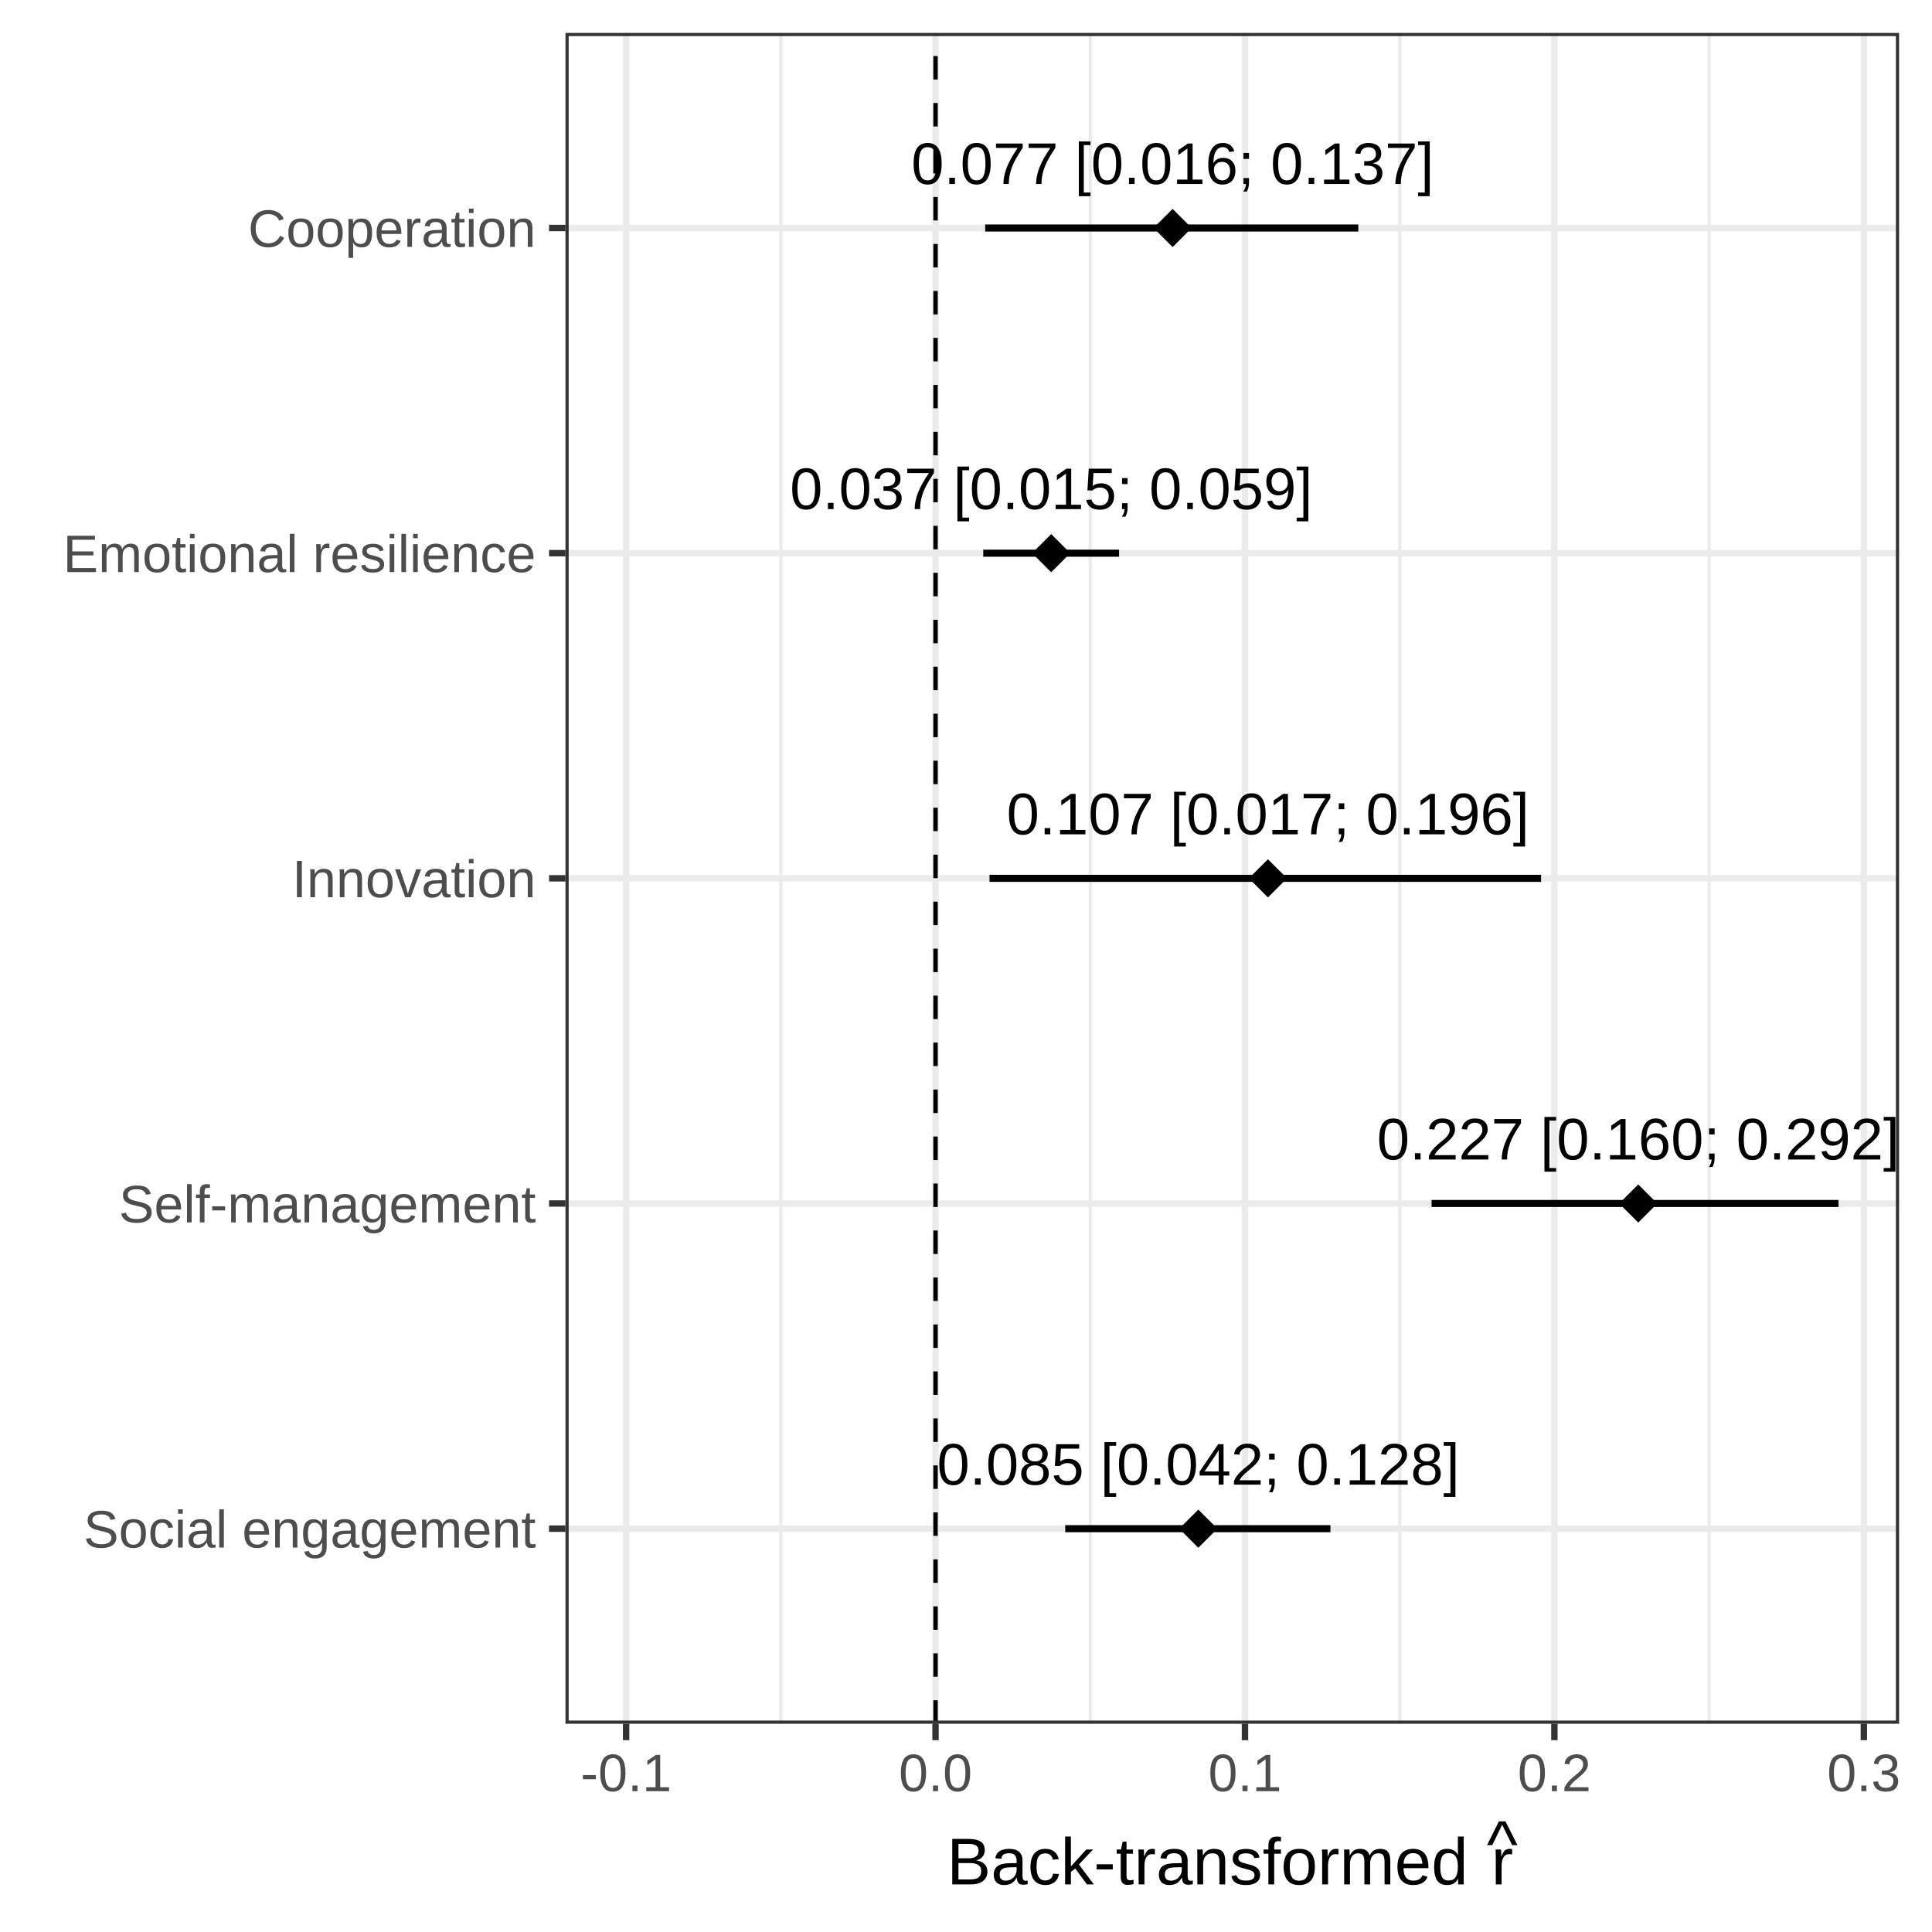
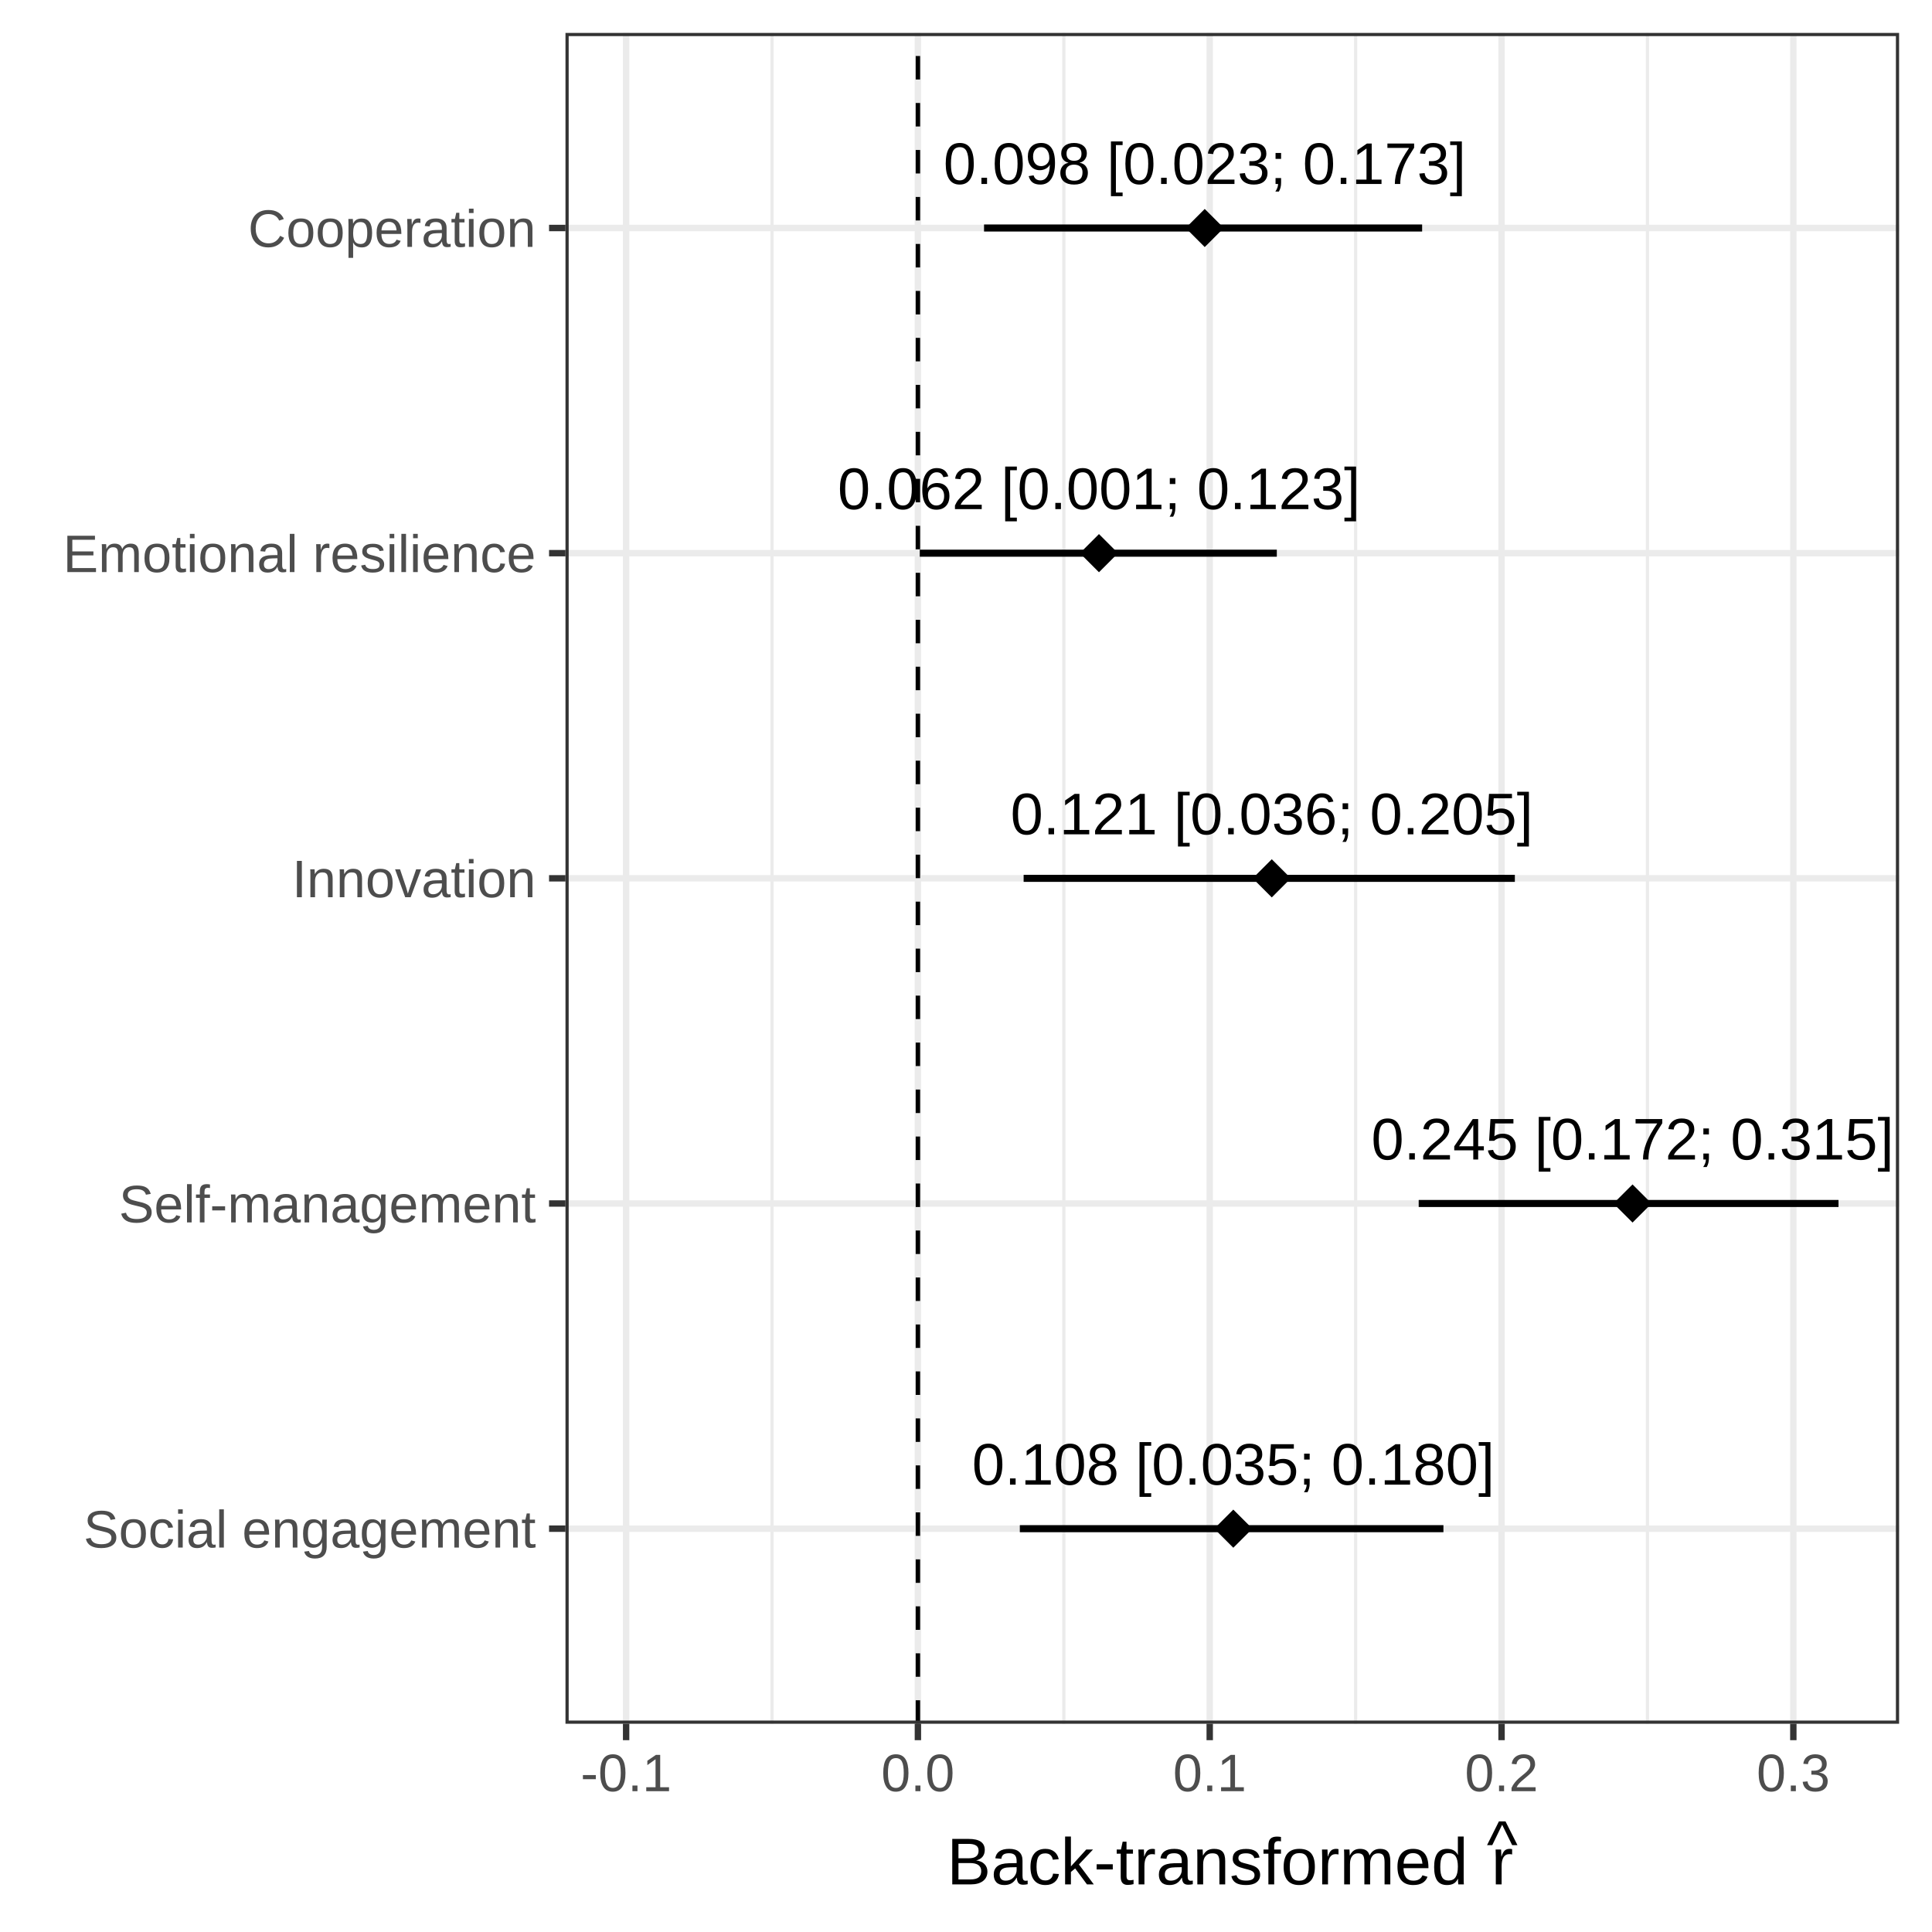
<svg xmlns="http://www.w3.org/2000/svg" width="468.00pt" height="468.00pt" viewBox="0 0 468.00 468.00">
  <g class="svglite">
    <defs>
      <style type="text/css">
    .svglite line, .svglite polyline, .svglite polygon, .svglite path, .svglite rect, .svglite circle {
      fill: none;
      stroke: #000000;
      stroke-linecap: round;
      stroke-linejoin: round;
      stroke-miterlimit: 10.00;
    }
    .svglite text {
      white-space: pre;
    }
    .svglite g.glyphgroup path {
      fill: inherit;
      stroke: none;
    }
  </style>
    </defs>
    <rect width="100%" height="100%" style="stroke: none; fill: #FFFFFF;" />
    <defs>
      <clipPath id="cpMC4wMHw0NjguMDB8MC4wMHw0NjguMDA=">
        <rect x="0.00" y="0.00" width="468.00" height="468.00" />
      </clipPath>
    </defs>
    <g clip-path="url(#cpMC4wMHw0NjguMDB8MC4wMHw0NjguMDA=)">
      <rect x="0.00" y="-0" width="468.00" height="468.00" style="stroke-width: 1.55; stroke: #FFFFFF; fill: #FFFFFF;" />
    </g>
    <defs>
      <clipPath id="cpMTM2Ljk4fDQ2MC4wM3w3Ljk3fDQxNy41Ng==">
        <rect x="136.98" y="7.97" width="323.05" height="409.59" />
      </clipPath>
    </defs>
    <g clip-path="url(#cpMTM2Ljk4fDQ2MC4wM3w3Ljk3fDQxNy41Ng==)">
      <rect x="136.98" y="7.97" width="323.05" height="409.59" style="stroke-width: 1.55; stroke: none; fill: #FFFFFF;" />
-       <polyline points="189.14,417.56 189.14,7.97 " style="stroke-width: 0.78; stroke: #EBEBEB; stroke-linecap: butt;" />
-       <polyline points="264.10,417.56 264.10,7.97 " style="stroke-width: 0.78; stroke: #EBEBEB; stroke-linecap: butt;" />
-       <polyline points="339.06,417.56 339.06,7.97 " style="stroke-width: 0.78; stroke: #EBEBEB; stroke-linecap: butt;" />
-       <polyline points="414.01,417.56 414.01,7.97 " style="stroke-width: 0.78; stroke: #EBEBEB; stroke-linecap: butt;" />
+       <polyline points="187.01,417.56 187.01,7.97 " style="stroke-width: 0.78; stroke: #EBEBEB; stroke-linecap: butt;" />
+       <polyline points="257.70,417.56 257.70,7.97 " style="stroke-width: 0.78; stroke: #EBEBEB; stroke-linecap: butt;" />
+       <polyline points="328.38,417.56 328.38,7.97 " style="stroke-width: 0.78; stroke: #EBEBEB; stroke-linecap: butt;" />
+       <polyline points="399.07,417.56 399.07,7.97 " style="stroke-width: 0.78; stroke: #EBEBEB; stroke-linecap: butt;" />
      <polyline points="136.98,370.30 460.03,370.30 " style="stroke-width: 1.55; stroke: #EBEBEB; stroke-linecap: butt;" />
      <polyline points="136.98,291.53 460.03,291.53 " style="stroke-width: 1.55; stroke: #EBEBEB; stroke-linecap: butt;" />
      <polyline points="136.98,212.76 460.03,212.76 " style="stroke-width: 1.55; stroke: #EBEBEB; stroke-linecap: butt;" />
      <polyline points="136.98,134.00 460.03,134.00 " style="stroke-width: 1.55; stroke: #EBEBEB; stroke-linecap: butt;" />
      <polyline points="136.98,55.23 460.03,55.23 " style="stroke-width: 1.55; stroke: #EBEBEB; stroke-linecap: butt;" />
      <polyline points="151.67,417.56 151.67,7.97 " style="stroke-width: 1.55; stroke: #EBEBEB; stroke-linecap: butt;" />
-       <polyline points="226.62,417.56 226.62,7.97 " style="stroke-width: 1.55; stroke: #EBEBEB; stroke-linecap: butt;" />
-       <polyline points="301.58,417.56 301.58,7.97 " style="stroke-width: 1.55; stroke: #EBEBEB; stroke-linecap: butt;" />
-       <polyline points="376.53,417.56 376.53,7.97 " style="stroke-width: 1.55; stroke: #EBEBEB; stroke-linecap: butt;" />
-       <polyline points="451.49,417.56 451.49,7.97 " style="stroke-width: 1.55; stroke: #EBEBEB; stroke-linecap: butt;" />
-       <polygon points="279.43,55.23 284.05,50.61 288.67,55.23 284.05,59.85 " style="stroke-width: 0.71; stroke: none; fill: #000000;" />
-       <polygon points="250.02,134.00 254.64,129.37 259.26,134.00 254.64,138.62 " style="stroke-width: 0.71; stroke: none; fill: #000000;" />
-       <polygon points="302.52,212.76 307.14,208.14 311.77,212.76 307.14,217.39 " style="stroke-width: 0.71; stroke: none; fill: #000000;" />
-       <polygon points="392.22,291.53 396.84,286.91 401.46,291.53 396.84,296.15 " style="stroke-width: 0.71; stroke: none; fill: #000000;" />
-       <polygon points="285.65,370.30 290.27,365.68 294.90,370.30 290.27,374.92 " style="stroke-width: 0.71; stroke: none; fill: #000000;" />
-       <polyline points="329.03,55.23 329.03,55.23 " style="stroke-width: 1.71; stroke-linecap: butt;" />
-       <polyline points="329.03,55.23 238.65,55.23 " style="stroke-width: 1.71; stroke-linecap: butt;" />
-       <polyline points="238.65,55.23 238.65,55.23 " style="stroke-width: 1.71; stroke-linecap: butt;" />
-       <polyline points="271.08,134.00 271.08,134.00 " style="stroke-width: 1.71; stroke-linecap: butt;" />
-       <polyline points="271.08,134.00 238.18,134.00 " style="stroke-width: 1.71; stroke-linecap: butt;" />
-       <polyline points="238.18,134.00 238.18,134.00 " style="stroke-width: 1.71; stroke-linecap: butt;" />
-       <polyline points="373.30,212.76 373.30,212.76 " style="stroke-width: 1.71; stroke-linecap: butt;" />
-       <polyline points="373.30,212.76 239.70,212.76 " style="stroke-width: 1.71; stroke-linecap: butt;" />
-       <polyline points="239.70,212.76 239.70,212.76 " style="stroke-width: 1.71; stroke-linecap: butt;" />
+       <polyline points="222.35,417.56 222.35,7.97 " style="stroke-width: 1.55; stroke: #EBEBEB; stroke-linecap: butt;" />
+       <polyline points="293.04,417.56 293.04,7.97 " style="stroke-width: 1.55; stroke: #EBEBEB; stroke-linecap: butt;" />
+       <polyline points="363.73,417.56 363.73,7.97 " style="stroke-width: 1.55; stroke: #EBEBEB; stroke-linecap: butt;" />
+       <polyline points="434.41,417.56 434.41,7.97 " style="stroke-width: 1.55; stroke: #EBEBEB; stroke-linecap: butt;" />
+       <polygon points="287.21,55.23 291.83,50.61 296.45,55.23 291.83,59.85 " style="stroke-width: 0.71; stroke: none; fill: #000000;" />
+       <polygon points="261.59,134.00 266.21,129.37 270.83,134.00 266.21,138.62 " style="stroke-width: 0.71; stroke: none; fill: #000000;" />
+       <polygon points="303.45,212.76 308.07,208.14 312.69,212.76 308.07,217.39 " style="stroke-width: 0.71; stroke: none; fill: #000000;" />
+       <polygon points="390.83,291.53 395.46,286.91 400.08,291.53 395.46,296.15 " style="stroke-width: 0.71; stroke: none; fill: #000000;" />
+       <polygon points="294.13,370.30 298.75,365.68 303.38,370.30 298.75,374.92 " style="stroke-width: 0.71; stroke: none; fill: #000000;" />
+       <polyline points="344.49,55.23 344.49,55.23 " style="stroke-width: 1.71; stroke-linecap: butt;" />
+       <polyline points="344.49,55.23 238.37,55.23 " style="stroke-width: 1.71; stroke-linecap: butt;" />
+       <polyline points="238.37,55.23 238.37,55.23 " style="stroke-width: 1.71; stroke-linecap: butt;" />
+       <polyline points="309.29,134.00 309.29,134.00 " style="stroke-width: 1.71; stroke-linecap: butt;" />
+       <polyline points="309.29,134.00 222.80,134.00 " style="stroke-width: 1.71; stroke-linecap: butt;" />
+       <polyline points="222.80,134.00 222.80,134.00 " style="stroke-width: 1.71; stroke-linecap: butt;" />
+       <polyline points="366.95,212.76 366.95,212.76 " style="stroke-width: 1.71; stroke-linecap: butt;" />
+       <polyline points="366.95,212.76 247.96,212.76 " style="stroke-width: 1.71; stroke-linecap: butt;" />
+       <polyline points="247.96,212.76 247.96,212.76 " style="stroke-width: 1.71; stroke-linecap: butt;" />
      <polyline points="445.35,291.53 445.35,291.53 " style="stroke-width: 1.71; stroke-linecap: butt;" />
-       <polyline points="445.35,291.53 346.78,291.53 " style="stroke-width: 1.71; stroke-linecap: butt;" />
-       <polyline points="346.78,291.53 346.78,291.53 " style="stroke-width: 1.71; stroke-linecap: butt;" />
-       <polyline points="322.28,370.30 322.28,370.30 " style="stroke-width: 1.71; stroke-linecap: butt;" />
-       <polyline points="322.28,370.30 258.03,370.30 " style="stroke-width: 1.71; stroke-linecap: butt;" />
-       <polyline points="258.03,370.30 258.03,370.30 " style="stroke-width: 1.71; stroke-linecap: butt;" />
-       <line x1="226.62" y1="417.56" x2="226.62" y2="7.97" style="stroke-width: 1.07; stroke-dasharray: 5.69,5.69; stroke-linecap: butt;" />
-       <text x="284.05" y="44.57" text-anchor="middle" style="font-size: 14.23px; font-family: &quot;Arial&quot;;" textLength="126.50px" lengthAdjust="spacingAndGlyphs">0.077 [0.016; 0.137]</text>
-       <text x="254.64" y="123.33" text-anchor="middle" style="font-size: 14.23px; font-family: &quot;Arial&quot;;" textLength="126.50px" lengthAdjust="spacingAndGlyphs">0.037 [0.015; 0.059]</text>
-       <text x="307.14" y="202.10" text-anchor="middle" style="font-size: 14.23px; font-family: &quot;Arial&quot;;" textLength="126.50px" lengthAdjust="spacingAndGlyphs">0.107 [0.017; 0.196]</text>
-       <text x="396.84" y="280.87" text-anchor="middle" style="font-size: 14.23px; font-family: &quot;Arial&quot;;" textLength="126.50px" lengthAdjust="spacingAndGlyphs">0.227 [0.160; 0.292]</text>
-       <text x="290.27" y="359.64" text-anchor="middle" style="font-size: 14.23px; font-family: &quot;Arial&quot;;" textLength="126.50px" lengthAdjust="spacingAndGlyphs">0.085 [0.042; 0.128]</text>
+       <polyline points="445.35,291.53 343.66,291.53 " style="stroke-width: 1.71; stroke-linecap: butt;" />
+       <polyline points="343.66,291.53 343.66,291.53 " style="stroke-width: 1.71; stroke-linecap: butt;" />
+       <polyline points="349.65,370.30 349.65,370.30 " style="stroke-width: 1.71; stroke-linecap: butt;" />
+       <polyline points="349.65,370.30 247.04,370.30 " style="stroke-width: 1.71; stroke-linecap: butt;" />
+       <polyline points="247.04,370.30 247.04,370.30 " style="stroke-width: 1.71; stroke-linecap: butt;" />
+       <line x1="222.35" y1="417.56" x2="222.35" y2="7.97" style="stroke-width: 1.07; stroke-dasharray: 5.69,5.69; stroke-linecap: butt;" />
+       <text x="291.83" y="44.57" text-anchor="middle" style="font-size: 14.23px; font-family: &quot;Arial&quot;;" textLength="126.50px" lengthAdjust="spacingAndGlyphs">0.098 [0.023; 0.173]</text>
+       <text x="266.21" y="123.33" text-anchor="middle" style="font-size: 14.23px; font-family: &quot;Arial&quot;;" textLength="126.50px" lengthAdjust="spacingAndGlyphs">0.062 [0.001; 0.123]</text>
+       <text x="308.07" y="202.10" text-anchor="middle" style="font-size: 14.23px; font-family: &quot;Arial&quot;;" textLength="126.50px" lengthAdjust="spacingAndGlyphs">0.121 [0.036; 0.205]</text>
+       <text x="395.46" y="280.87" text-anchor="middle" style="font-size: 14.23px; font-family: &quot;Arial&quot;;" textLength="126.50px" lengthAdjust="spacingAndGlyphs">0.245 [0.172; 0.315]</text>
+       <text x="298.75" y="359.64" text-anchor="middle" style="font-size: 14.23px; font-family: &quot;Arial&quot;;" textLength="126.50px" lengthAdjust="spacingAndGlyphs">0.108 [0.035; 0.180]</text>
      <rect x="136.98" y="7.97" width="323.05" height="409.59" style="stroke-width: 1.55; stroke: #333333;" />
    </g>
    <g clip-path="url(#cpMC4wMHw0NjguMDB8MC4wMHw0NjguMDA=)">
      <text x="129.81" y="374.88" text-anchor="end" style="font-size: 12.80px;fill: #4D4D4D; font-family: &quot;Arial&quot;;" textLength="109.50px" lengthAdjust="spacingAndGlyphs">Social engagement</text>
      <text x="129.81" y="296.11" text-anchor="end" style="font-size: 12.80px;fill: #4D4D4D; font-family: &quot;Arial&quot;;" textLength="100.95px" lengthAdjust="spacingAndGlyphs">Self-management</text>
      <text x="129.81" y="217.34" text-anchor="end" style="font-size: 12.80px;fill: #4D4D4D; font-family: &quot;Arial&quot;;" textLength="59.03px" lengthAdjust="spacingAndGlyphs">Innovation</text>
      <text x="129.81" y="138.58" text-anchor="end" style="font-size: 12.80px;fill: #4D4D4D; font-family: &quot;Arial&quot;;" textLength="114.48px" lengthAdjust="spacingAndGlyphs">Emotional resilience</text>
      <text x="129.81" y="59.81" text-anchor="end" style="font-size: 12.80px;fill: #4D4D4D; font-family: &quot;Arial&quot;;" textLength="69.67px" lengthAdjust="spacingAndGlyphs">Cooperation</text>
      <polyline points="133.00,370.30 136.98,370.30 " style="stroke-width: 1.55; stroke: #333333; stroke-linecap: butt;" />
      <polyline points="133.00,291.53 136.98,291.53 " style="stroke-width: 1.55; stroke: #333333; stroke-linecap: butt;" />
      <polyline points="133.00,212.76 136.98,212.76 " style="stroke-width: 1.55; stroke: #333333; stroke-linecap: butt;" />
      <polyline points="133.00,134.00 136.98,134.00 " style="stroke-width: 1.55; stroke: #333333; stroke-linecap: butt;" />
      <polyline points="133.00,55.23 136.98,55.23 " style="stroke-width: 1.55; stroke: #333333; stroke-linecap: butt;" />
      <polyline points="151.67,421.54 151.67,417.56 " style="stroke-width: 1.55; stroke: #333333; stroke-linecap: butt;" />
-       <polyline points="226.62,421.54 226.62,417.56 " style="stroke-width: 1.55; stroke: #333333; stroke-linecap: butt;" />
-       <polyline points="301.58,421.54 301.58,417.56 " style="stroke-width: 1.55; stroke: #333333; stroke-linecap: butt;" />
-       <polyline points="376.53,421.54 376.53,417.56 " style="stroke-width: 1.55; stroke: #333333; stroke-linecap: butt;" />
-       <polyline points="451.49,421.54 451.49,417.56 " style="stroke-width: 1.55; stroke: #333333; stroke-linecap: butt;" />
+       <polyline points="222.35,421.54 222.35,417.56 " style="stroke-width: 1.55; stroke: #333333; stroke-linecap: butt;" />
+       <polyline points="293.04,421.54 293.04,417.56 " style="stroke-width: 1.55; stroke: #333333; stroke-linecap: butt;" />
+       <polyline points="363.73,421.54 363.73,417.56 " style="stroke-width: 1.55; stroke: #333333; stroke-linecap: butt;" />
+       <polyline points="434.41,421.54 434.41,417.56 " style="stroke-width: 1.55; stroke: #333333; stroke-linecap: butt;" />
      <text x="151.67" y="433.89" text-anchor="middle" style="font-size: 12.80px;fill: #4D4D4D; font-family: &quot;Arial&quot;;" textLength="22.05px" lengthAdjust="spacingAndGlyphs">-0.1</text>
-       <text x="226.62" y="433.89" text-anchor="middle" style="font-size: 12.80px;fill: #4D4D4D; font-family: &quot;Arial&quot;;" textLength="17.78px" lengthAdjust="spacingAndGlyphs">0.0</text>
-       <text x="301.58" y="433.89" text-anchor="middle" style="font-size: 12.80px;fill: #4D4D4D; font-family: &quot;Arial&quot;;" textLength="17.78px" lengthAdjust="spacingAndGlyphs">0.1</text>
-       <text x="376.53" y="433.89" text-anchor="middle" style="font-size: 12.80px;fill: #4D4D4D; font-family: &quot;Arial&quot;;" textLength="17.78px" lengthAdjust="spacingAndGlyphs">0.2</text>
-       <text x="451.49" y="433.89" text-anchor="middle" style="font-size: 12.80px;fill: #4D4D4D; font-family: &quot;Arial&quot;;" textLength="17.78px" lengthAdjust="spacingAndGlyphs">0.3</text>
+       <text x="222.35" y="433.89" text-anchor="middle" style="font-size: 12.80px;fill: #4D4D4D; font-family: &quot;Arial&quot;;" textLength="17.78px" lengthAdjust="spacingAndGlyphs">0.0</text>
+       <text x="293.04" y="433.89" text-anchor="middle" style="font-size: 12.80px;fill: #4D4D4D; font-family: &quot;Arial&quot;;" textLength="17.78px" lengthAdjust="spacingAndGlyphs">0.1</text>
+       <text x="363.73" y="433.89" text-anchor="middle" style="font-size: 12.80px;fill: #4D4D4D; font-family: &quot;Arial&quot;;" textLength="17.78px" lengthAdjust="spacingAndGlyphs">0.2</text>
+       <text x="434.41" y="433.89" text-anchor="middle" style="font-size: 12.80px;fill: #4D4D4D; font-family: &quot;Arial&quot;;" textLength="17.78px" lengthAdjust="spacingAndGlyphs">0.3</text>
      <text x="229.36" y="456.47" style="font-size: 16.00px; font-family: &quot;Arial&quot;;" textLength="130.78px" lengthAdjust="spacingAndGlyphs">Back-transformed </text>
      <text x="361.23" y="456.47" style="font-size: 16.00px; font-family: &quot;Arial&quot;;" textLength="5.33px" lengthAdjust="spacingAndGlyphs">r</text>
      <text x="360.14" y="452.22" style="font-size: 16.00px; font-family: &quot;Arial&quot;;" textLength="7.52px" lengthAdjust="spacingAndGlyphs">^</text>
    </g>
  </g>
</svg>
